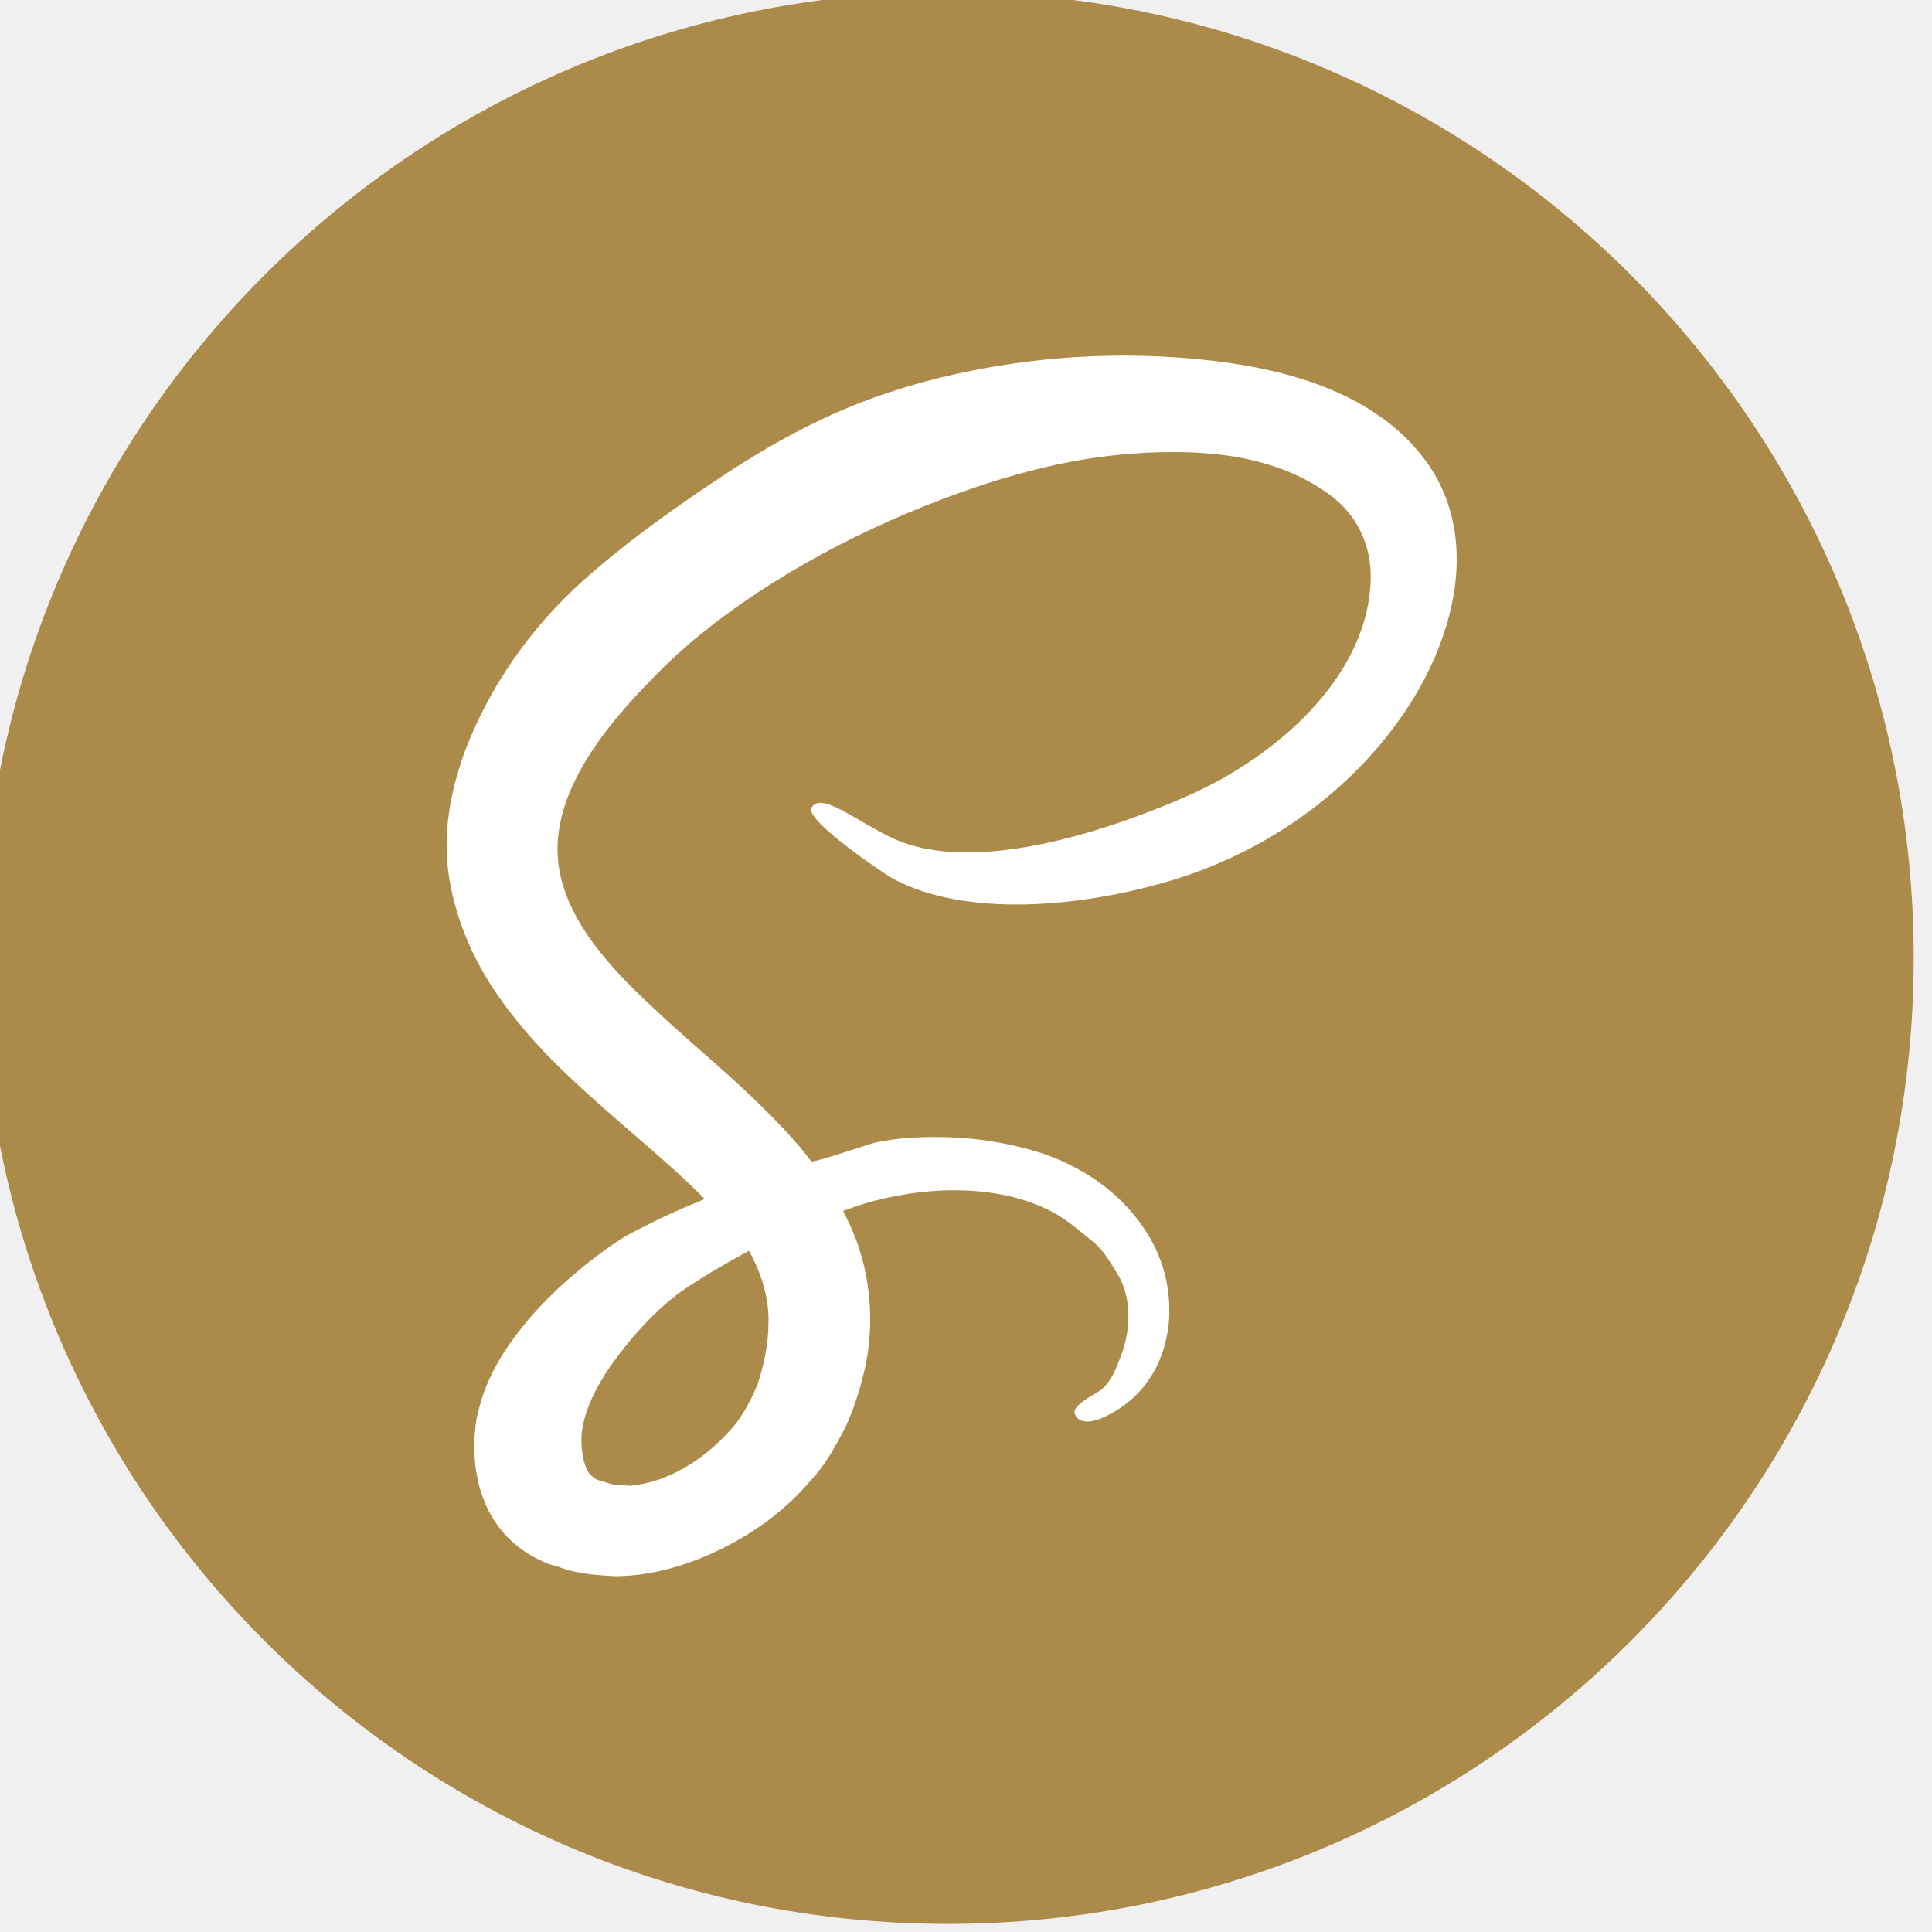
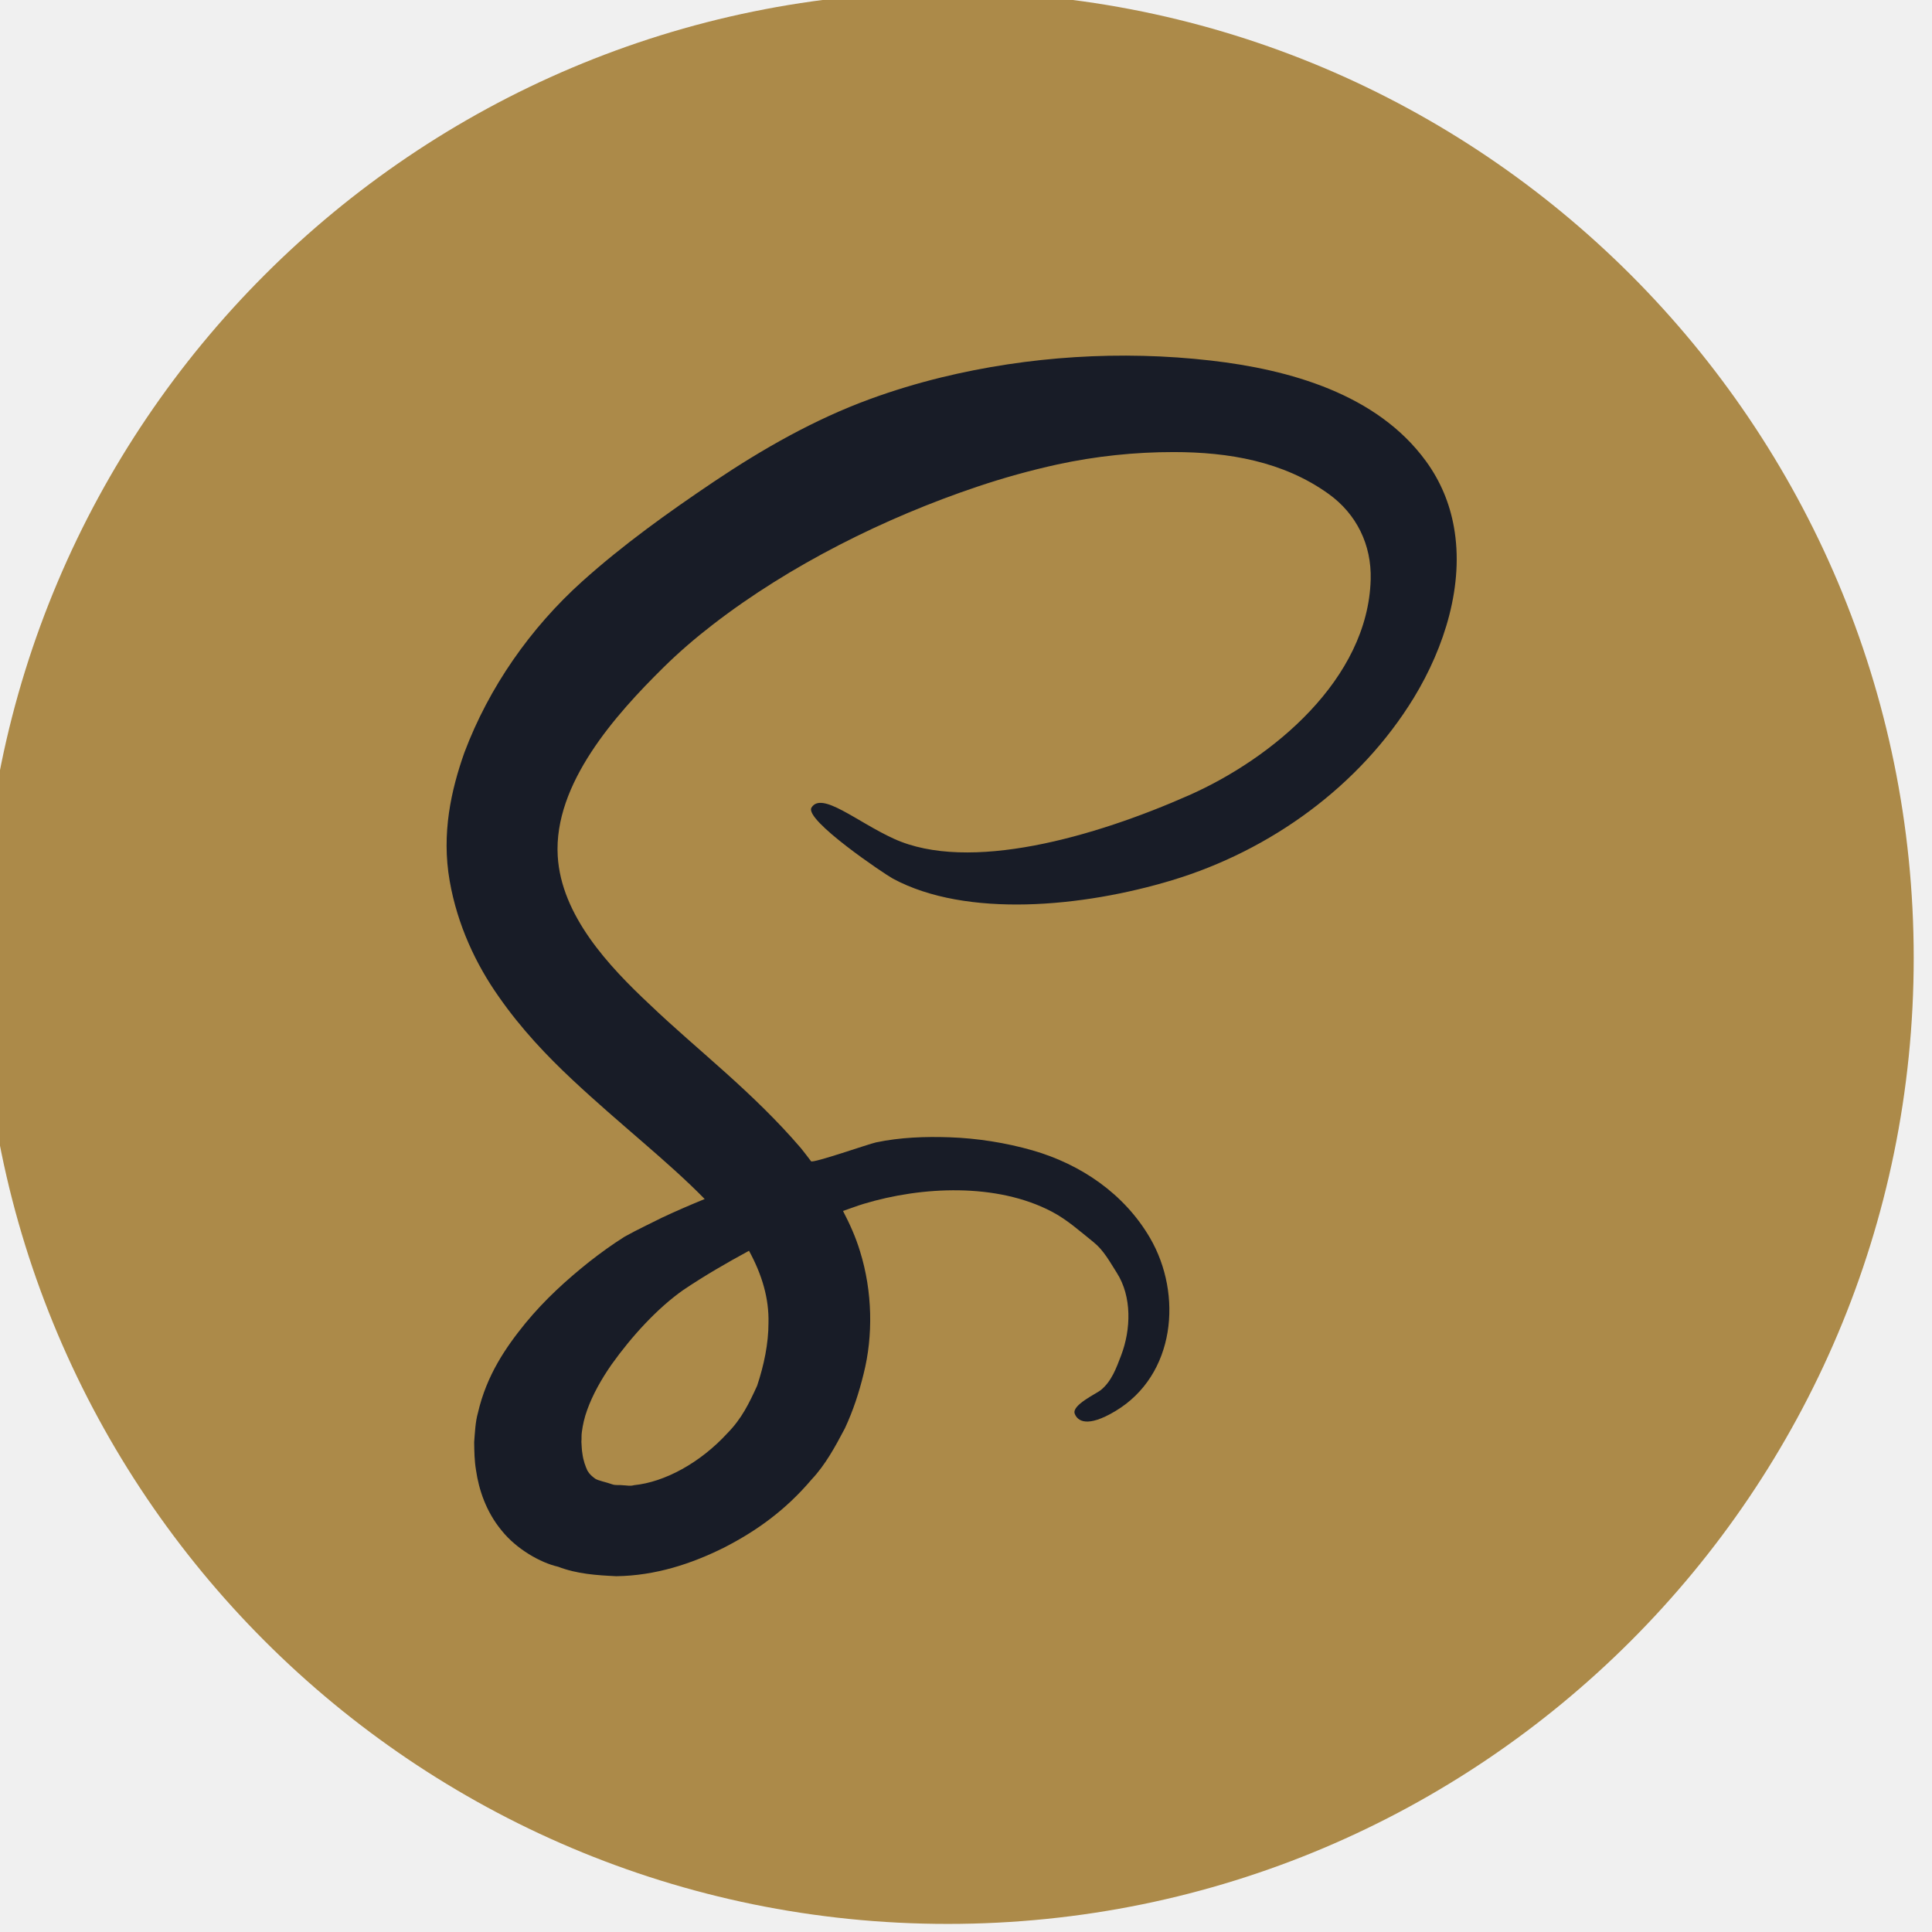
<svg xmlns="http://www.w3.org/2000/svg" width="53.763" height="53.763">
  <g>
-     <rect x="-1" y="-1" width="55.763" height="55.763" id="canvas_background" fill="none" />
+     <rect fill="none" id="canvas_background" height="55.763" width="55.763" y="-1" x="-1" />
  </g>
  <g>
-     <circle cx="26.373" cy="26.657" r="26.881" id="svg_1" fill="#ac8a49" />
-     <path d="m40.457,14.655c-0.115,-0.638 -0.363,-1.255 -0.776,-1.822c-1.363,-1.871 -3.802,-2.55 -5.989,-2.8c-2.491,-0.285 -5.063,-0.124 -7.499,0.47c-0.674,0.165 -1.338,0.366 -1.989,0.604c-1.542,0.565 -2.979,1.384 -4.34,2.298c-1.268,0.853 -2.525,1.752 -3.663,2.775c-1.441,1.296 -2.595,2.946 -3.279,4.764c-0.364,1.029 -0.642,2.247 -0.408,3.573c0.215,1.229 0.734,2.325 1.367,3.221c0.63,0.903 1.341,1.647 2.042,2.304c1.341,1.256 2.659,2.272 3.687,3.324c-0.39,0.16 -0.784,0.328 -1.187,0.518c-0.345,0.175 -0.692,0.334 -1.045,0.532c-0.352,0.222 -0.666,0.451 -0.981,0.697c-0.623,0.497 -1.229,1.043 -1.779,1.712c-0.542,0.668 -1.076,1.441 -1.318,2.49c-0.072,0.253 -0.083,0.54 -0.105,0.817c0.004,0.259 0.006,0.509 0.052,0.784c0.078,0.536 0.278,1.149 0.71,1.672c0.411,0.517 1.081,0.899 1.573,1.01c0.527,0.203 1.076,0.238 1.622,0.264c1.088,-0.015 2.086,-0.343 2.995,-0.795c0.918,-0.471 1.714,-1.045 2.439,-1.898c0.389,-0.414 0.657,-0.915 0.925,-1.421c0.23,-0.495 0.391,-0.984 0.522,-1.52c0.267,-1.057 0.248,-2.288 -0.1,-3.405c-0.121,-0.4 -0.289,-0.77 -0.474,-1.125c0.193,-0.065 0.396,-0.144 0.58,-0.199c1.612,-0.486 3.694,-0.587 5.228,0.217c0.435,0.228 0.786,0.548 1.166,0.852c0.284,0.229 0.451,0.548 0.643,0.848c0.428,0.668 0.396,1.582 0.123,2.3c-0.135,0.354 -0.266,0.724 -0.568,0.968c-0.119,0.098 -0.813,0.417 -0.724,0.656c0.077,0.205 0.347,0.398 1.134,-0.074c1.668,-1 1.878,-3.244 0.96,-4.819c-0.717,-1.228 -1.921,-2.048 -3.272,-2.436c-0.734,-0.21 -1.536,-0.337 -2.301,-0.363c-0.685,-0.024 -1.379,0.001 -2.05,0.142c-0.196,0.041 -1.759,0.588 -1.808,0.525c-0.093,-0.122 -0.186,-0.246 -0.28,-0.362c-1.36,-1.587 -2.902,-2.748 -4.203,-3.994c-1.146,-1.071 -2.47,-2.483 -2.567,-4.139c-0.117,-2.01 1.615,-3.937 2.944,-5.248c0.431,-0.425 0.892,-0.821 1.371,-1.19c2.151,-1.662 4.792,-2.976 7.361,-3.839c0.731,-0.246 1.478,-0.454 2.232,-0.619c1.054,-0.229 2.16,-0.346 3.238,-0.344c1.519,0.001 3.042,0.257 4.304,1.163c0.782,0.561 1.198,1.417 1.173,2.378c-0.072,2.775 -2.73,4.982 -5.06,6.011c-2.619,1.158 -6.114,2.164 -8.209,1.208c-1.029,-0.469 -2.01,-1.328 -2.292,-0.866c-0.209,0.342 2.04,1.855 2.265,1.976c2.046,1.102 5.288,0.795 7.769,0.045c2.74,-0.828 5.225,-2.621 6.727,-5.077c0.857,-1.406 1.408,-3.151 1.114,-4.763zm-19.072,22.162c0,0.563 -0.122,1.163 -0.316,1.745c-0.224,0.49 -0.428,0.914 -0.825,1.318c-0.763,0.832 -1.751,1.364 -2.6,1.449c-0.111,0.032 -0.207,0.004 -0.309,0.002c-0.098,-0.014 -0.206,0.008 -0.296,-0.025c-0.171,-0.063 -0.403,-0.104 -0.479,-0.16c-0.086,-0.064 -0.152,-0.117 -0.214,-0.223c-0.052,-0.117 -0.114,-0.269 -0.14,-0.479c-0.018,-0.097 -0.02,-0.221 -0.027,-0.322c0.009,-0.092 -0.003,-0.178 0.013,-0.275c0.025,-0.191 0.069,-0.396 0.147,-0.609c0.151,-0.424 0.395,-0.858 0.678,-1.265c0.571,-0.8 1.284,-1.575 1.999,-2.077c0.578,-0.389 1.201,-0.751 1.827,-1.09c0.364,0.667 0.56,1.332 0.542,2.011z" fill="#FFFFFF" id="svg_2" />
+     <circle fill="#ac8a49" id="svg_1" r="26.881" cy="26.657" cx="26.373" />
+     <path id="svg_2" fill="#181c27" d="m40.457,14.655c-0.115,-0.638 -0.363,-1.255 -0.776,-1.822c-1.363,-1.871 -3.802,-2.55 -5.989,-2.8c-2.491,-0.285 -5.063,-0.124 -7.499,0.47c-0.674,0.165 -1.338,0.366 -1.989,0.604c-1.542,0.565 -2.979,1.384 -4.34,2.298c-1.268,0.853 -2.525,1.752 -3.663,2.775c-1.441,1.296 -2.595,2.946 -3.279,4.764c-0.364,1.029 -0.642,2.247 -0.408,3.573c0.215,1.229 0.734,2.325 1.367,3.221c0.63,0.903 1.341,1.647 2.042,2.304c1.341,1.256 2.659,2.272 3.687,3.324c-0.39,0.16 -0.784,0.328 -1.187,0.518c-0.345,0.175 -0.692,0.334 -1.045,0.532c-0.352,0.222 -0.666,0.451 -0.981,0.697c-0.623,0.497 -1.229,1.043 -1.779,1.712c-0.542,0.668 -1.076,1.441 -1.318,2.49c-0.072,0.253 -0.083,0.54 -0.105,0.817c0.004,0.259 0.006,0.509 0.052,0.784c0.078,0.536 0.278,1.149 0.71,1.672c0.411,0.517 1.081,0.899 1.573,1.01c0.527,0.203 1.076,0.238 1.622,0.264c1.088,-0.015 2.086,-0.343 2.995,-0.795c0.918,-0.471 1.714,-1.045 2.439,-1.898c0.389,-0.414 0.657,-0.915 0.925,-1.421c0.23,-0.495 0.391,-0.984 0.522,-1.52c0.267,-1.057 0.248,-2.288 -0.1,-3.405c-0.121,-0.4 -0.289,-0.77 -0.474,-1.125c0.193,-0.065 0.396,-0.144 0.58,-0.199c1.612,-0.486 3.694,-0.587 5.228,0.217c0.435,0.228 0.786,0.548 1.166,0.852c0.284,0.229 0.451,0.548 0.643,0.848c0.428,0.668 0.396,1.582 0.123,2.3c-0.135,0.354 -0.266,0.724 -0.568,0.968c-0.119,0.098 -0.813,0.417 -0.724,0.656c0.077,0.205 0.347,0.398 1.134,-0.074c1.668,-1 1.878,-3.244 0.96,-4.819c-0.717,-1.228 -1.921,-2.048 -3.272,-2.436c-0.734,-0.21 -1.536,-0.337 -2.301,-0.363c-0.685,-0.024 -1.379,0.001 -2.05,0.142c-0.196,0.041 -1.759,0.588 -1.808,0.525c-0.093,-0.122 -0.186,-0.246 -0.28,-0.362c-1.36,-1.587 -2.902,-2.748 -4.203,-3.994c-1.146,-1.071 -2.47,-2.483 -2.567,-4.139c-0.117,-2.01 1.615,-3.937 2.944,-5.248c0.431,-0.425 0.892,-0.821 1.371,-1.19c2.151,-1.662 4.792,-2.976 7.361,-3.839c0.731,-0.246 1.478,-0.454 2.232,-0.619c1.054,-0.229 2.16,-0.346 3.238,-0.344c1.519,0.001 3.042,0.257 4.304,1.163c0.782,0.561 1.198,1.417 1.173,2.378c-0.072,2.775 -2.73,4.982 -5.06,6.011c-2.619,1.158 -6.114,2.164 -8.209,1.208c-1.029,-0.469 -2.01,-1.328 -2.292,-0.866c-0.209,0.342 2.04,1.855 2.265,1.976c2.046,1.102 5.288,0.795 7.769,0.045c2.74,-0.828 5.225,-2.621 6.727,-5.077c0.857,-1.406 1.408,-3.151 1.114,-4.763zm-19.072,22.162c0,0.563 -0.122,1.163 -0.316,1.745c-0.224,0.49 -0.428,0.914 -0.825,1.318c-0.763,0.832 -1.751,1.364 -2.6,1.449c-0.111,0.032 -0.207,0.004 -0.309,0.002c-0.098,-0.014 -0.206,0.008 -0.296,-0.025c-0.171,-0.063 -0.403,-0.104 -0.479,-0.16c-0.086,-0.064 -0.152,-0.117 -0.214,-0.223c-0.052,-0.117 -0.114,-0.269 -0.14,-0.479c-0.018,-0.097 -0.02,-0.221 -0.027,-0.322c0.009,-0.092 -0.003,-0.178 0.013,-0.275c0.025,-0.191 0.069,-0.396 0.147,-0.609c0.151,-0.424 0.395,-0.858 0.678,-1.265c0.571,-0.8 1.284,-1.575 1.999,-2.077c0.578,-0.389 1.201,-0.751 1.827,-1.09c0.364,0.667 0.56,1.332 0.542,2.011z" />
  </g>
</svg>
